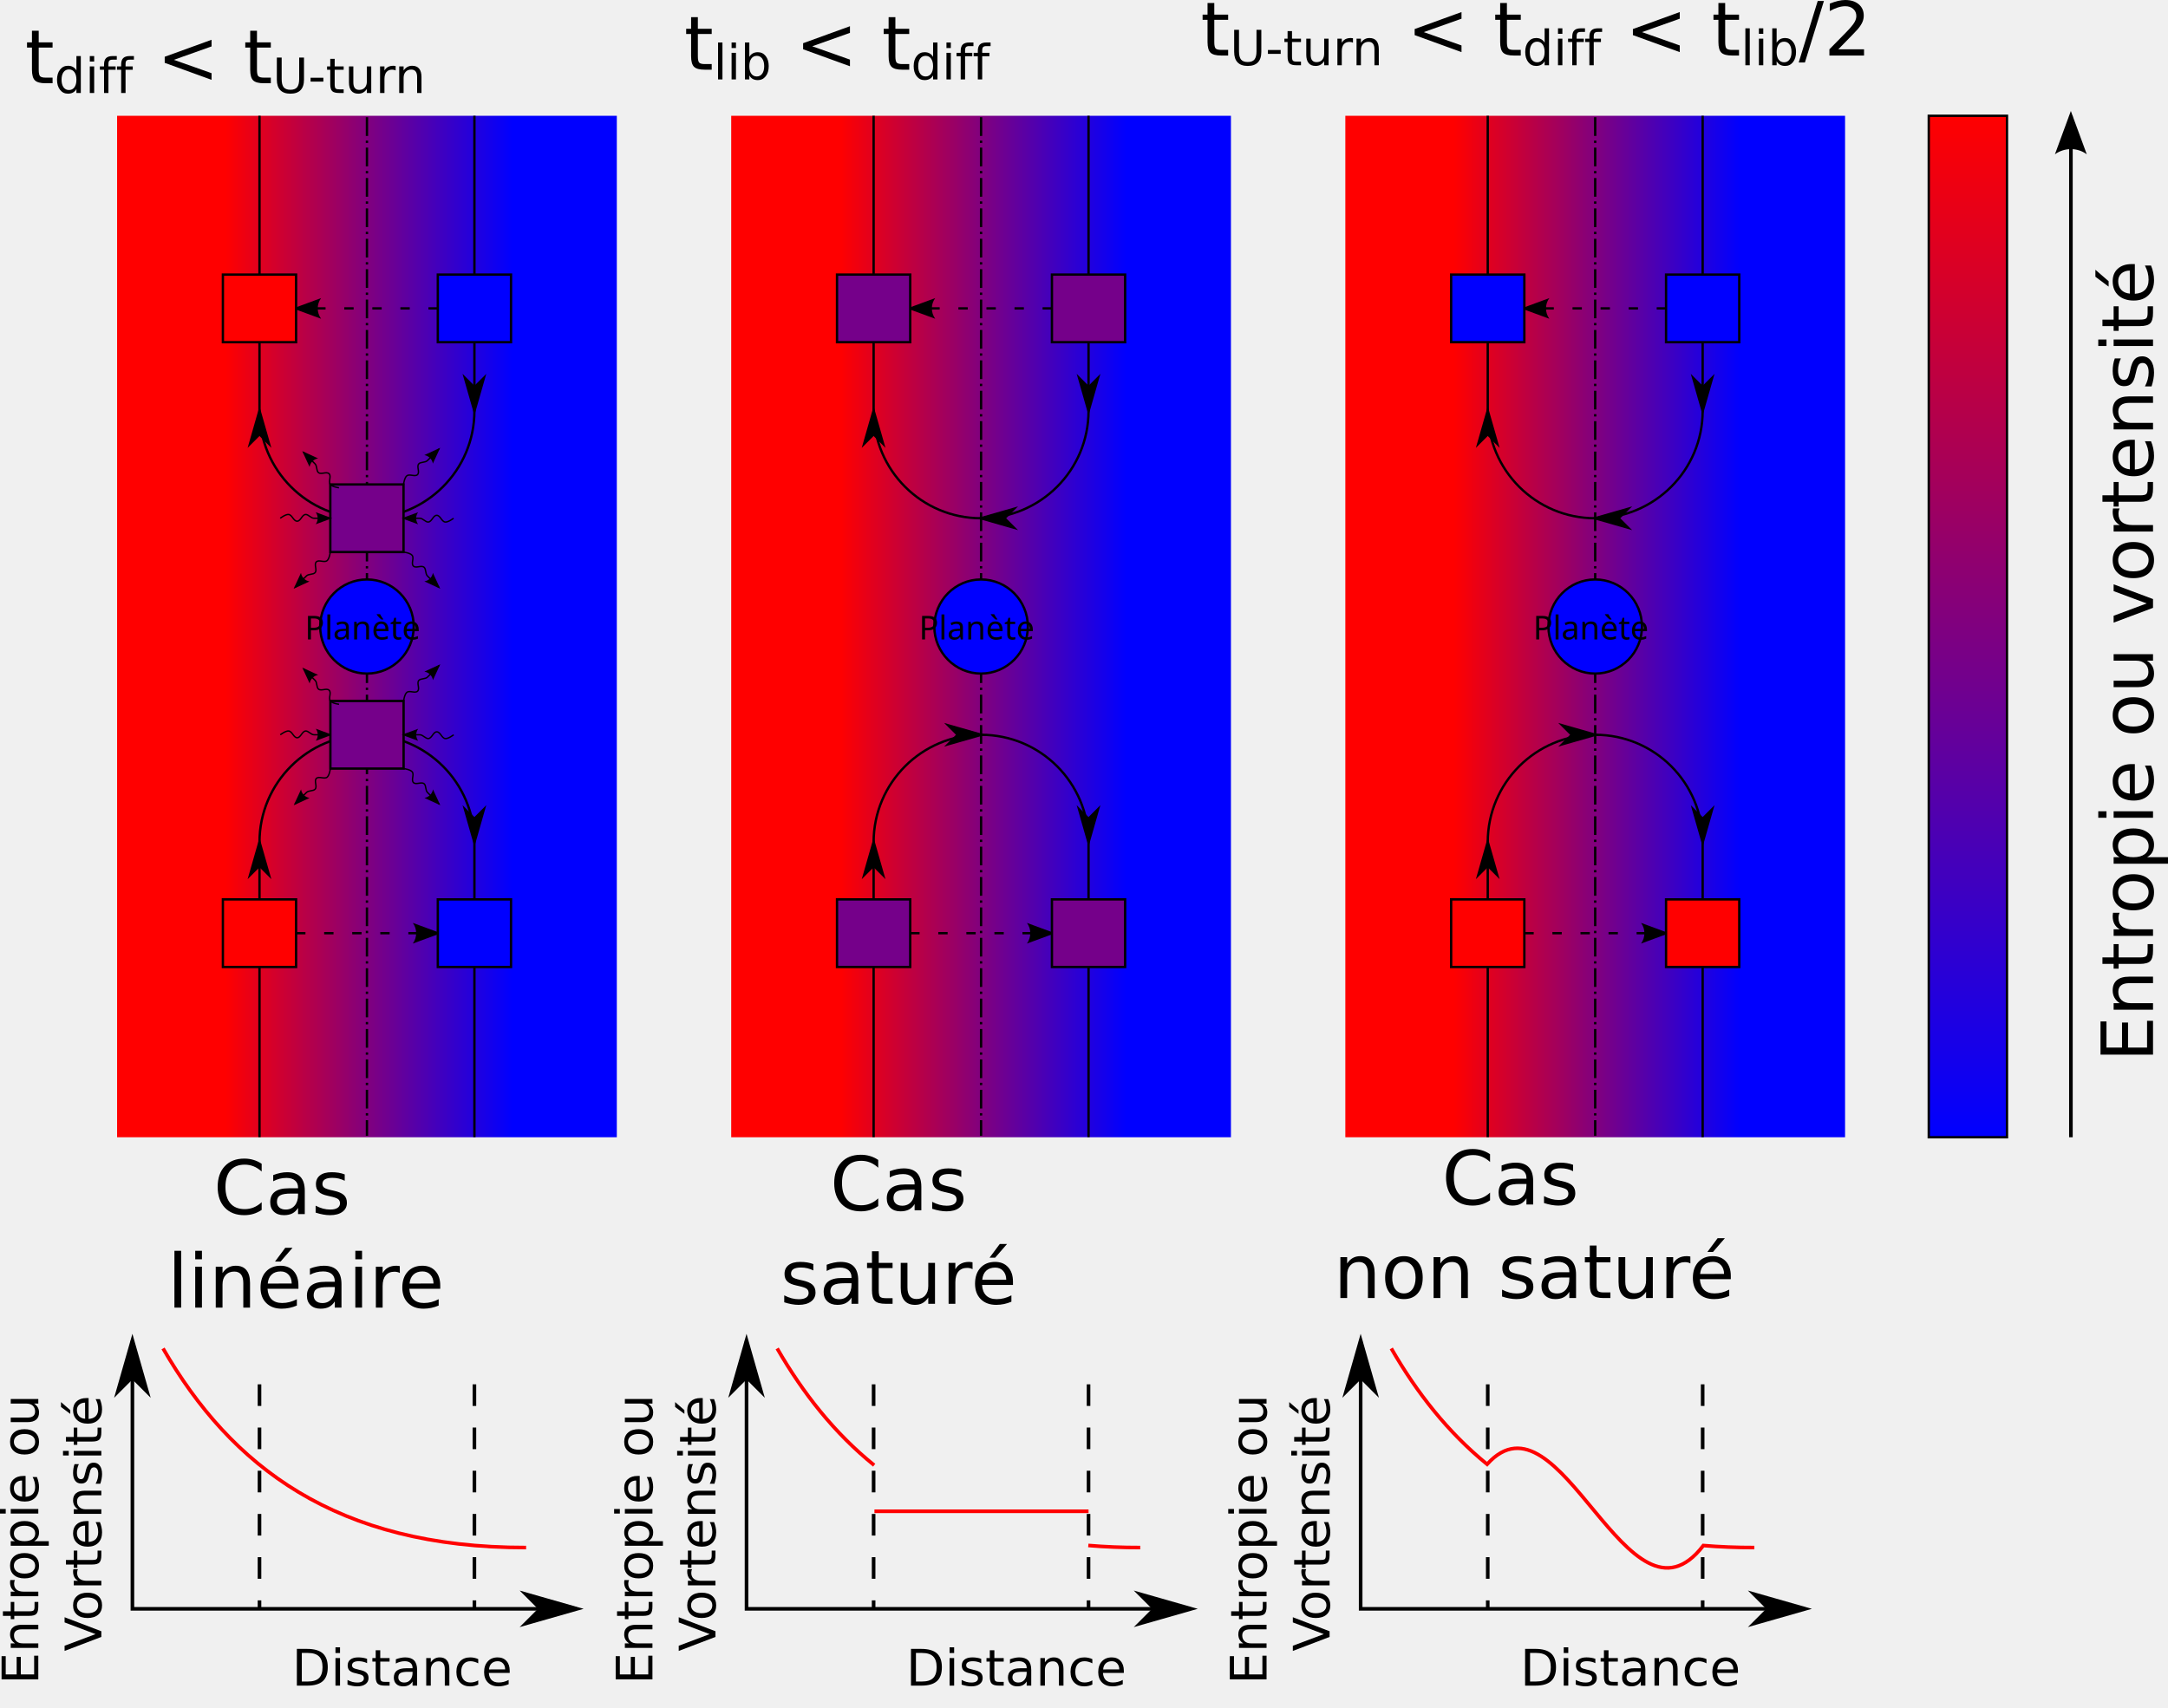
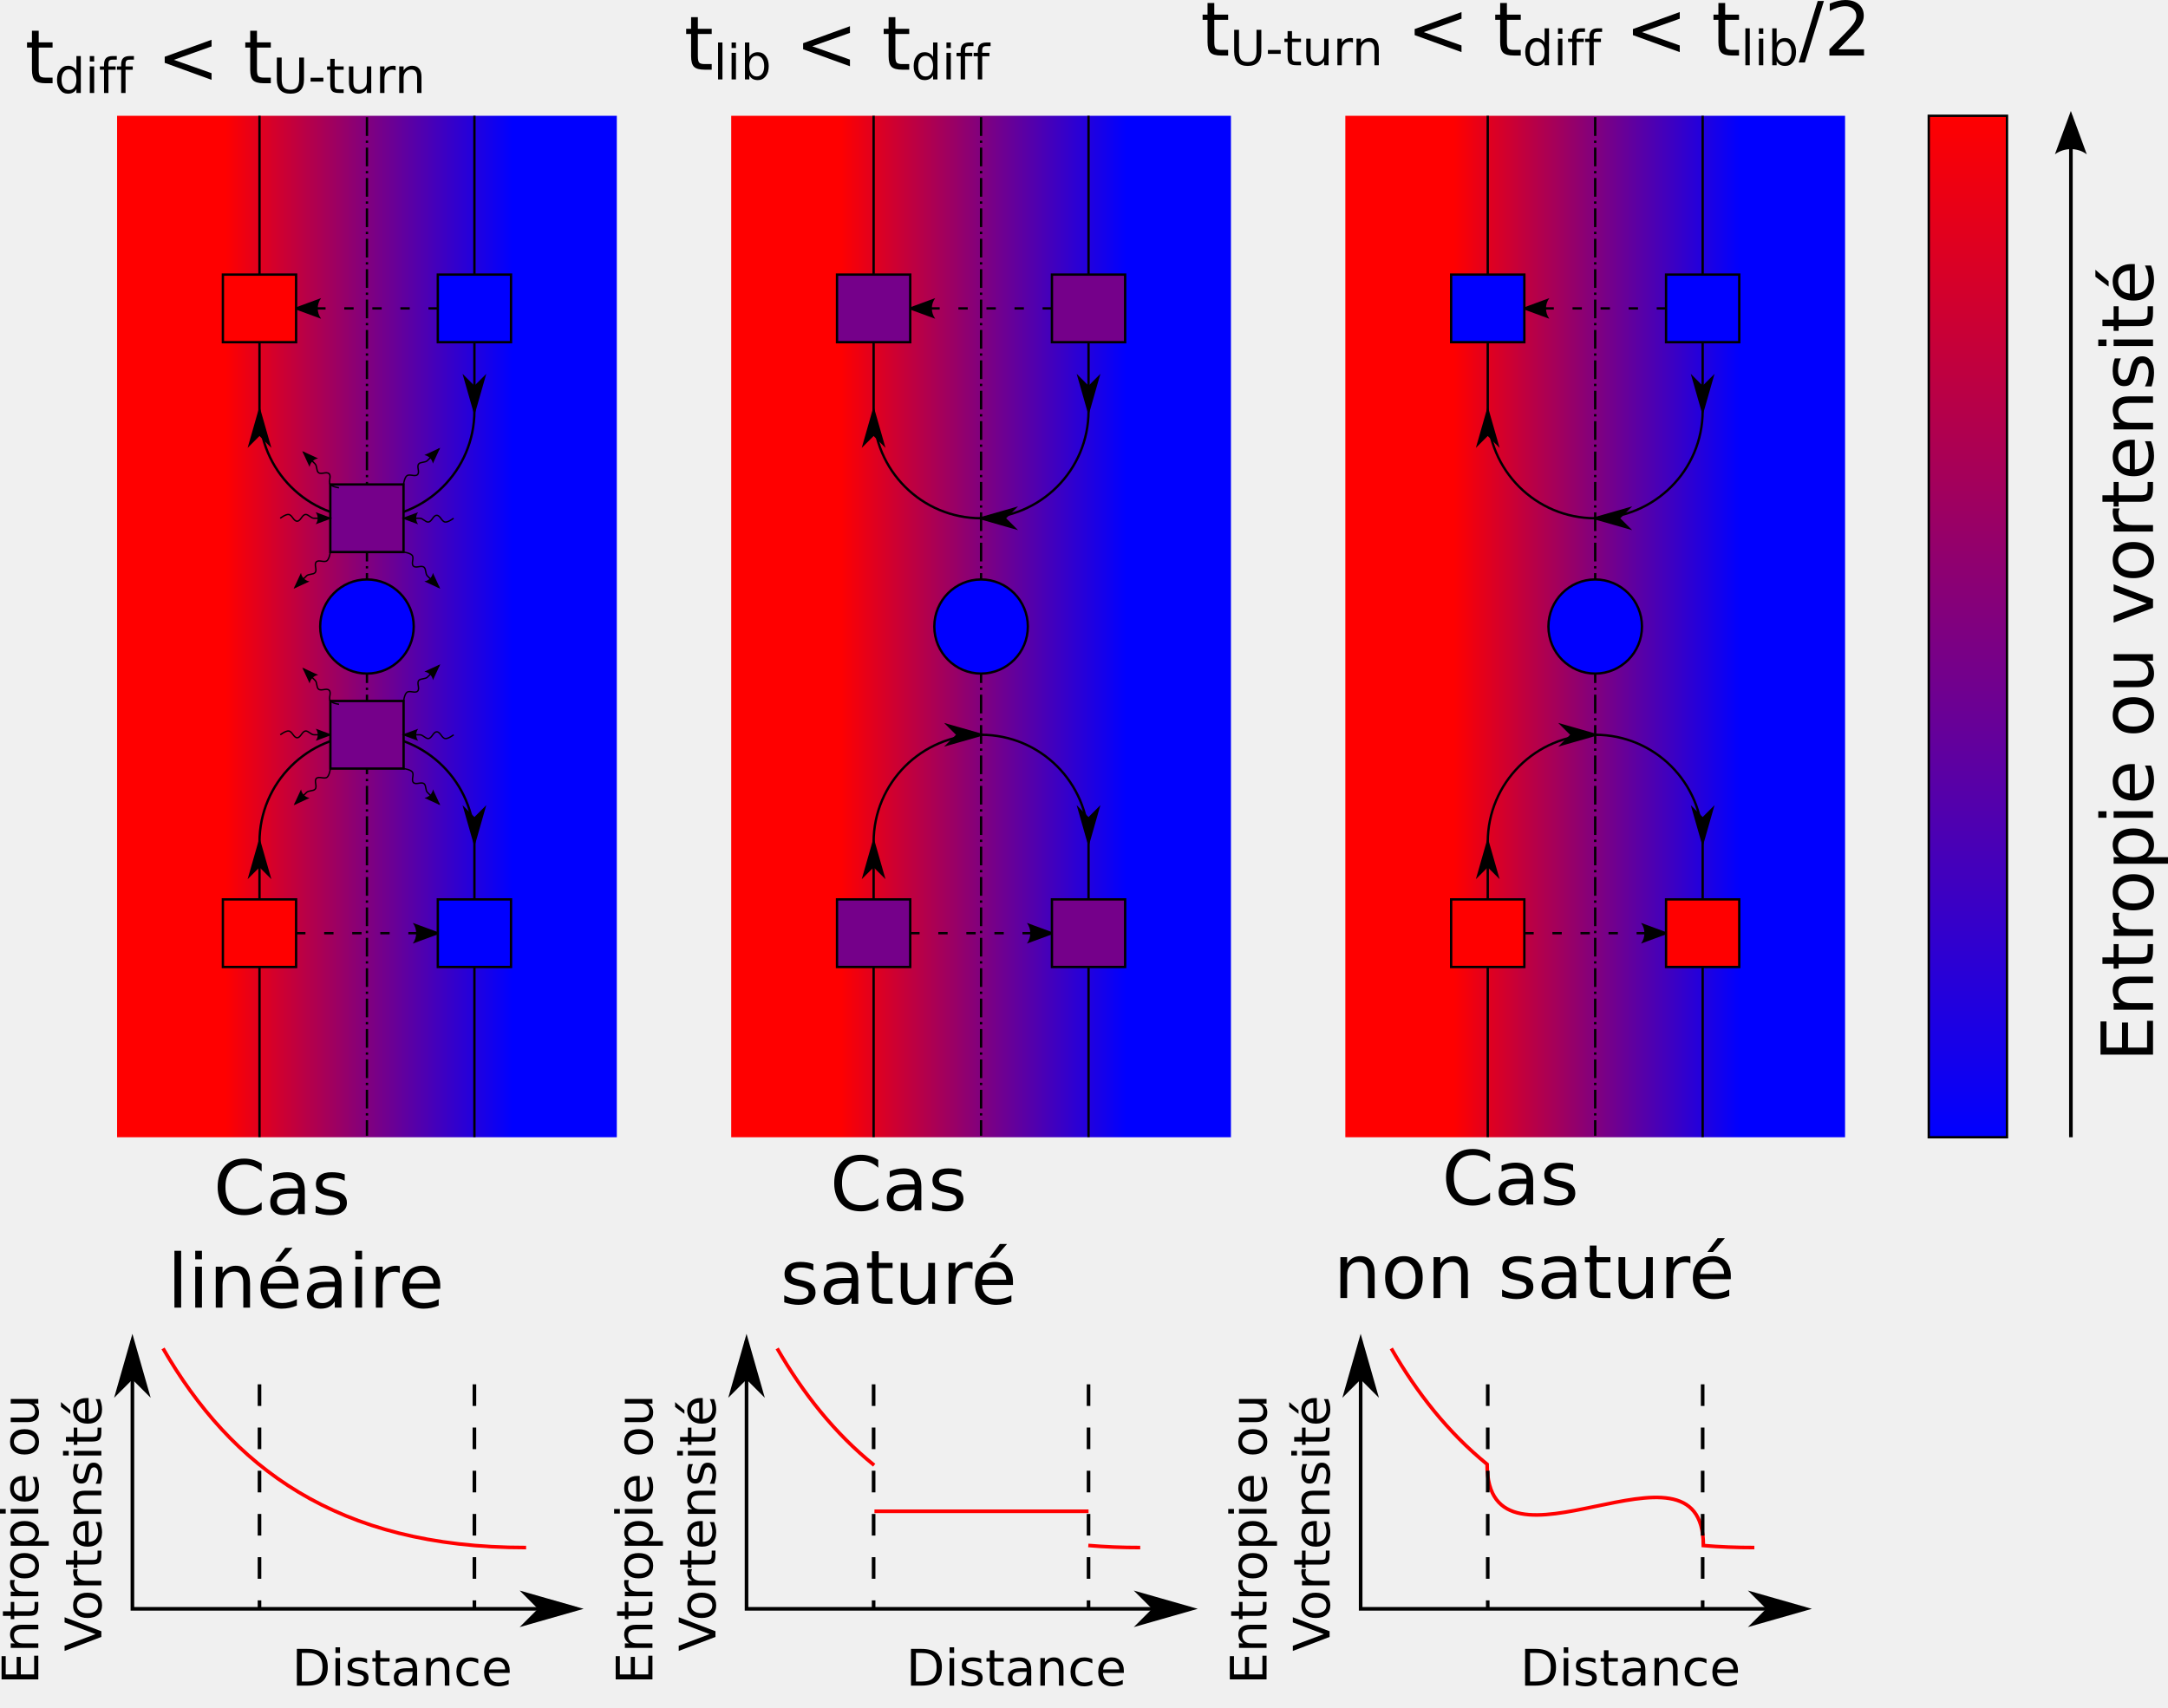
<svg xmlns="http://www.w3.org/2000/svg" xmlns:xlink="http://www.w3.org/1999/xlink" width="601.979" height="474.297" viewBox="0 0 601.979 474.297" id="svg3031" version="1.1">
  <defs id="defs3035">
    <marker orient="auto" refY="0" refX="0" id="Arrow1Lstart" style="overflow:visible">
      <path id="path4122" d="M 0,0 5,-5 -12.5,0 5,5 0,0 z" style="fill-rule:evenodd;stroke:#000000;stroke-width:1pt;marker-start:none" transform="matrix(0.8,0,0,0.8,10,0)" />
    </marker>
    <marker orient="auto" refY="0" refX="0" id="Arrow2Lend" style="overflow:visible">
      <path id="path4685" style="font-size:12px;fill-rule:evenodd;stroke-width:0.625;stroke-linejoin:round" d="M 8.719,4.034 -2.207,0.016 8.719,-4.002 c -1.745,2.372 -1.735,5.617 -6e-7,8.035 z" transform="matrix(-1.1,0,0,-1.1,-1.1,0)" />
    </marker>
    <linearGradient id="linearGradient3984">
      <stop style="stop-color:#ff0000;stop-opacity:1;" offset="0" id="stop3986" />
      <stop style="stop-color:#0000ff;stop-opacity:1;" offset="1" id="stop3988" />
    </linearGradient>
    <marker style="overflow:visible" id="Arrow1Lend-2" refX="0" refY="0" orient="auto">
      <path transform="matrix(-0.8,0,0,-0.8,-10,0)" style="fill-rule:evenodd;stroke:#000000;stroke-width:1pt;marker-start:none" d="M 0,0 5,-5 -12.5,0 5,5 0,0 z" id="path3763" />
    </marker>
    <linearGradient xlink:href="#linearGradient3984" id="linearGradient7301" gradientUnits="userSpaceOnUse" gradientTransform="translate(-471.0919,-1.7965868e-6)" x1="-210.606" y1="220.146" x2="-88.147" y2="220.146" />
    <linearGradient xlink:href="#linearGradient3984" id="linearGradient7303" gradientUnits="userSpaceOnUse" gradientTransform="translate(-213.0533,-1.7965868e-6)" x1="-210.606" y1="220.146" x2="-88.147" y2="220.146" />
    <linearGradient xlink:href="#linearGradient3984" id="linearGradient7305" gradientUnits="userSpaceOnUse" gradientTransform="translate(54.15125,-1.7965868e-6)" x1="-210.606" y1="220.146" x2="-88.147" y2="220.146" />
    <linearGradient xlink:href="#linearGradient3984" id="linearGradient3862" x1="791.463" y1="49.525" x2="791.463" y2="486.44" gradientUnits="userSpaceOnUse" gradientTransform="matrix(0.6493026,0,0,0.6493026,32.51151,-1.7495036e-6)" />
  </defs>
  <g style="font-size:14px;font-style:normal;font-variant:normal;font-weight:normal;font-stretch:normal;text-align:start;line-height:125%;letter-spacing:0px;word-spacing:0px;writing-mode:lr-tb;text-anchor:start;fill:#ffffff;fill-opacity:1;stroke:none;font-family:Sans;-inkscape-font-specification:Sans" id="text6004" transform="translate(-237.6575,-808.0186)" />
  <g style="font-size:14px;font-style:normal;font-variant:normal;font-weight:normal;font-stretch:normal;text-align:start;line-height:125%;letter-spacing:0px;word-spacing:0px;writing-mode:lr-tb;text-anchor:start;fill:#ffffff;fill-opacity:1;stroke:none;font-family:Sans;-inkscape-font-specification:Sans" id="text6004-9" transform="translate(-16.13795,-809.0157)" />
  <g id="g7266" transform="matrix(0.6493026,0,0,0.6493026,505.3267,31.06054)">
    <rect y="1.688" x="-728.189" height="436.915" width="213.702" id="rect6919" style="fill:url(#linearGradient7301);fill-opacity:1;stroke:none" />
    <path id="path6921" d="m -621.338,2.304 0,435.684" style="fill:none;stroke:#000000;stroke-width:1;stroke-miterlimit:4;stroke-opacity:1;stroke-dasharray:8, 2, 1, 2;stroke-dashoffset:0" />
    <path id="path6923" d="m -591.039,84.071 -60.6,0" style="fill:#ff0000;fill-opacity:1;fill-rule:evenodd;stroke:#000000;stroke-width:1;stroke-linecap:butt;stroke-linejoin:miter;stroke-miterlimit:4;stroke-opacity:1;stroke-dasharray:4, 8;stroke-dashoffset:0;marker-end:url(#Arrow2Lend)" />
    <path transform="matrix(1,0,0,1.006404,-1101.338,-181.9176)" d="m 500,399.505 c 0,11.046 -8.954,20 -20,20 -11.046,0 -20,-8.954 -20,-20 0,-11.046 8.954,-20 20,-20 11.046,0 20,8.954 20,20 z" id="path6925" style="fill:#0000ff;fill-opacity:1;fill-rule:evenodd;stroke:#000000;stroke-width:0.997;stroke-miterlimit:4;stroke-opacity:1;stroke-dasharray:none;stroke-dashoffset:0" />
    <path id="path6927" d="m -667.292,438.578 0,-126.188 c 0,-25.376 20.593,-45.938 45.969,-45.938 25.376,0 45.938,20.562 45.938,45.938 l 0,126.188" style="fill:none;stroke:#000000;stroke-width:1;marker-mid:url(#Arrow1Lend-2)" />
    <path id="path6929" d="m -575.385,1.682 0,126.219 c 0,25.376 -20.593,45.938 -45.969,45.938 -25.376,0 -45.938,-20.562 -45.938,-45.938 l 0,-126.219" style="fill:none;stroke:#000000;stroke-width:1;marker-mid:url(#Arrow1Lend-2)" />
    <use height="440.301" width="659.683" transform="matrix(-1,0,0,1,-717.4336,267.2458)" id="use6931" xlink:href="#path4473" y="0" x="0" />
-     <text transform="scale(0.9968133,1.003197)" id="text6933" y="224.961" x="-649.988" style="font-size:14.045px;font-style:normal;font-variant:normal;font-weight:normal;font-stretch:normal;text-align:start;line-height:125%;letter-spacing:0px;word-spacing:0px;writing-mode:lr-tb;text-anchor:start;fill:#000000;fill-opacity:1;stroke:none;font-family:Sans;-inkscape-font-specification:Sans" xml:space="preserve">
-       <tspan y="224.961" x="-649.988" id="tspan6935">Planète</tspan>
-     </text>
    <rect y="69.615" x="-591.039" height="28.912" width="31.307" id="rect6937" style="fill:#0000ff;stroke:#000000;stroke-width:1;stroke-linecap:butt;stroke-linejoin:miter;stroke-miterlimit:4;stroke-opacity:1;stroke-dasharray:none;stroke-dashoffset:0" />
    <rect style="fill:#ff0000;stroke:#000000;stroke-width:1;stroke-linecap:butt;stroke-linejoin:miter;stroke-miterlimit:4;stroke-opacity:1;stroke-dasharray:none;stroke-dashoffset:0" id="rect6939" width="31.307" height="28.912" x="-682.945" y="69.615" />
    <rect style="fill:#ff0000;stroke:#000000;stroke-width:1;stroke-linecap:butt;stroke-linejoin:miter;stroke-miterlimit:4;stroke-opacity:1;stroke-dasharray:none;stroke-dashoffset:0" id="rect6941" width="31.307" height="28.912" x="-682.945" y="336.861" />
    <rect y="336.861" x="-591.039" height="28.912" width="31.307" id="rect6943" style="fill:#0000ff;stroke:#000000;stroke-width:1;stroke-linecap:butt;stroke-linejoin:miter;stroke-miterlimit:4;stroke-opacity:1;stroke-dasharray:none;stroke-dashoffset:0" />
    <path id="path6947" d="m -658.393,266.453 c 0,0 2.303,-1.783 3.611,-1.618 1.527,0.193 2.072,2.876 3.611,2.876 1.539,0 2.075,-2.781 3.611,-2.876 1.202,-0.074 2.299,1.618 3.611,1.618 l 6.972,0" style="fill:none;stroke:#000000;stroke-width:0.584;stroke-linecap:butt;stroke-linejoin:miter;stroke-miterlimit:4;stroke-opacity:1;stroke-dasharray:none;stroke-dashoffset:0;marker-end:url(#Arrow2Lend)" />
    <rect y="251.997" x="-636.976" height="28.912" width="31.307" id="rect7149" style="fill:#75008a;fill-opacity:1;stroke:#000000;stroke-width:1;stroke-linecap:butt;stroke-linejoin:miter;stroke-miterlimit:4;stroke-opacity:1;stroke-dasharray:none;stroke-dashoffset:0" />
    <use x="0" y="0" xlink:href="#path6947" id="use7153" transform="matrix(-1,0,0,-1,-1242.646,532.9068)" width="659.683" height="440.301" />
    <use height="440.301" width="659.683" transform="matrix(-0.7071068,-0.7071068,0.7071068,-0.7071068,-1287.244,-23.73594)" id="use7155" xlink:href="#path6947" y="0" x="0" />
    <use x="0" y="0" xlink:href="#path6947" id="use7157" transform="matrix(0.7071068,-0.7071068,0.7071068,0.7071068,-328.5267,-401.9674)" width="659.683" height="440.301" />
    <use height="440.301" width="659.683" transform="matrix(0.7071068,0.7071068,-0.7071068,0.7071068,48.2954,558.0522)" id="use7159" xlink:href="#path6947" y="0" x="0" />
    <use x="0" y="0" xlink:href="#path6947" id="use7161" transform="matrix(-0.7071068,0.7071068,-0.7071068,-0.7071068,-914.1189,934.8743)" width="659.683" height="440.301" />
    <rect style="fill:#75008a;fill-opacity:1;stroke:#000000;stroke-width:1;stroke-linecap:butt;stroke-linejoin:miter;stroke-miterlimit:4;stroke-opacity:1;stroke-dasharray:none;stroke-dashoffset:0" id="rect7165" width="31.307" height="28.912" x="-637.007" y="159.382" />
    <use height="440.301" width="659.683" transform="matrix(-1,0,0,-1,-1242.677,440.2918)" id="use7167" xlink:href="#path6947" y="0" x="0" />
    <use x="0" y="0" xlink:href="#path6947" id="use7169" transform="matrix(-0.7071068,-0.7071068,0.7071068,-0.7071068,-1287.275,-116.351)" width="659.683" height="440.301" />
    <use height="440.301" width="659.683" transform="matrix(0.7071068,-0.7071068,0.7071068,0.7071068,-328.5579,-494.5824)" id="use7171" xlink:href="#path6947" y="0" x="0" />
    <use x="0" y="0" xlink:href="#path6947" id="use7173" transform="matrix(0.7071068,0.7071068,-0.7071068,0.7071068,48.26414,465.4372)" width="659.683" height="440.301" />
    <use height="440.301" width="659.683" transform="matrix(-0.7071068,0.7071068,-0.7071068,-0.7071068,-914.1502,842.2592)" id="use7175" xlink:href="#path6947" y="0" x="0" />
    <use height="440.301" width="659.683" transform="translate(-0.03125422,-92.61503)" id="use7177" xlink:href="#path6947" y="0" x="0" />
    <text id="text7179" y="-12.225" x="-620.874" style="font-size:32px;font-style:normal;font-variant:normal;font-weight:normal;font-stretch:normal;text-align:center;line-height:125%;letter-spacing:0px;word-spacing:0px;writing-mode:lr-tb;text-anchor:middle;fill:#000000;fill-opacity:1;stroke:none;font-family:DejaVu Sans;-inkscape-font-specification:DejaVu Sans" xml:space="preserve">
      <tspan y="-12.225" x="-620.874" id="tspan7181">t<tspan id="tspan7185" style="font-size:20.8px;baseline-shift:sub">diff</tspan> &lt; t<tspan id="tspan7183" style="font-size:20.8px;baseline-shift:sub">U-turn</tspan>
      </tspan>
    </text>
    <text id="text7205" y="471.479" x="-622.057" style="font-size:32px;font-style:normal;font-variant:normal;font-weight:normal;font-stretch:normal;text-align:center;line-height:125%;letter-spacing:0px;word-spacing:0px;writing-mode:lr-tb;text-anchor:middle;fill:#000000;fill-opacity:1;stroke:none;font-family:DejaVu Sans;-inkscape-font-specification:DejaVu Sans" xml:space="preserve">
      <tspan y="471.479" x="-622.057" id="tspan7207">Cas</tspan>
      <tspan y="511.479" x="-622.057" id="tspan3075">linéaire</tspan>
    </text>
  </g>
  <g id="g7244" transform="matrix(0.6493026,0,0,0.6493026,508.3023,31.06054)">
    <rect style="fill:url(#linearGradient7303);fill-opacity:1;stroke:none" id="rect6891" width="213.702" height="436.915" x="-470.151" y="1.688" />
    <path style="fill:none;stroke:#000000;stroke-width:1;stroke-miterlimit:4;stroke-opacity:1;stroke-dasharray:8, 2, 1, 2;stroke-dashoffset:0" d="m -363.3,2.304 0,435.684" id="path6893" />
    <path style="fill:#ff0000;fill-opacity:1;fill-rule:evenodd;stroke:#000000;stroke-width:1;stroke-linecap:butt;stroke-linejoin:miter;stroke-miterlimit:4;stroke-opacity:1;stroke-dasharray:4, 8;stroke-dashoffset:0;marker-end:url(#Arrow2Lend)" d="m -333,84.071 -60.6,0" id="path6895" />
    <path style="fill:#0000ff;fill-opacity:1;fill-rule:evenodd;stroke:#000000;stroke-width:0.997;stroke-miterlimit:4;stroke-opacity:1;stroke-dasharray:none;stroke-dashoffset:0" id="path6897" d="m 500,399.505 c 0,11.046 -8.954,20 -20,20 -11.046,0 -20,-8.954 -20,-20 0,-11.046 8.954,-20 20,-20 11.046,0 20,8.954 20,20 z" transform="matrix(1,0,0,1.006404,-843.2998,-181.9176)" />
    <path style="fill:none;stroke:#000000;stroke-width:1;marker-mid:url(#Arrow1Lend-2)" d="m -409.253,438.578 0,-126.188 c 0,-25.376 20.593,-45.938 45.969,-45.938 25.376,0 45.938,20.562 45.938,45.938 l 0,126.188" id="path6899" />
    <path style="fill:none;stroke:#000000;stroke-width:1;marker-mid:url(#Arrow1Lend-2)" d="m -317.347,1.682 0,126.219 c 0,25.376 -20.593,45.938 -45.969,45.938 -25.376,0 -45.938,-20.562 -45.938,-45.938 l 0,-126.219" id="path6901" />
    <use x="0" y="0" xlink:href="#path4473" id="use6903" transform="matrix(-1,0,0,1,-459.3951,267.2458)" width="659.683" height="440.301" />
-     <text xml:space="preserve" style="font-size:14.045px;font-style:normal;font-variant:normal;font-weight:normal;font-stretch:normal;text-align:start;line-height:125%;letter-spacing:0px;word-spacing:0px;writing-mode:lr-tb;text-anchor:start;fill:#000000;fill-opacity:1;stroke:none;font-family:Sans;-inkscape-font-specification:Sans" x="-391.124" y="224.961" id="text6905" transform="scale(0.9968133,1.003197)">
-       <tspan id="tspan6907" x="-391.124" y="224.961">Planète</tspan>
-     </text>
    <rect style="fill:#75008a;fill-opacity:1;stroke:#000000;stroke-width:1;stroke-linecap:butt;stroke-linejoin:miter;stroke-miterlimit:4;stroke-opacity:1;stroke-dasharray:none;stroke-dashoffset:0" id="rect6909" width="31.307" height="28.912" x="-333" y="69.615" />
    <rect y="69.615" x="-424.906" height="28.912" width="31.307" id="rect6911" style="fill:#75008a;fill-opacity:1;stroke:#000000;stroke-width:1;stroke-linecap:butt;stroke-linejoin:miter;stroke-miterlimit:4;stroke-opacity:1;stroke-dasharray:none;stroke-dashoffset:0" />
    <rect y="336.861" x="-424.906" height="28.912" width="31.307" id="rect6913" style="fill:#75008a;fill-opacity:1;stroke:#000000;stroke-width:1;stroke-linecap:butt;stroke-linejoin:miter;stroke-miterlimit:4;stroke-opacity:1;stroke-dasharray:none;stroke-dashoffset:0" />
    <rect style="fill:#75008a;fill-opacity:1;stroke:#000000;stroke-width:1;stroke-linecap:butt;stroke-linejoin:miter;stroke-miterlimit:4;stroke-opacity:1;stroke-dasharray:none;stroke-dashoffset:0" id="rect6915" width="31.307" height="28.912" x="-333" y="336.861" />
    <text id="text7187" y="-18.027" x="-363.922" style="font-size:32px;font-style:normal;font-variant:normal;font-weight:normal;font-stretch:normal;text-align:center;line-height:125%;letter-spacing:0px;word-spacing:0px;writing-mode:lr-tb;text-anchor:middle;fill:#000000;fill-opacity:1;stroke:none;font-family:DejaVu Sans;-inkscape-font-specification:DejaVu Sans" xml:space="preserve">
      <tspan y="-18.027" x="-363.922" id="tspan7189">t<tspan id="tspan7193" style="font-size:20.8px;baseline-shift:sub">lib</tspan> &lt; t<tspan id="tspan7191" style="font-size:20.8px;baseline-shift:sub">diff</tspan>
      </tspan>
    </text>
    <text id="text7209" y="469.838" x="-362.979" style="font-size:32px;font-style:normal;font-variant:normal;font-weight:normal;font-stretch:normal;text-align:center;line-height:125%;letter-spacing:0px;word-spacing:0px;writing-mode:lr-tb;text-anchor:middle;fill:#000000;fill-opacity:1;stroke:none;font-family:DejaVu Sans;-inkscape-font-specification:DejaVu Sans" xml:space="preserve">
      <tspan y="469.838" x="-362.979" id="tspan7211">Cas</tspan>
      <tspan y="509.838" x="-362.979" id="tspan3112">saturé</tspan>
      <tspan id="tspan7213" y="549.838" x="-362.979" />
    </text>
  </g>
  <g id="g7221" transform="matrix(0.6493026,0,0,0.6493026,505.3267,31.06054)">
    <rect y="1.688" x="-202.946" height="436.915" width="213.702" id="rect3982" style="fill:url(#linearGradient7305);fill-opacity:1;stroke:none" />
    <path id="path4774" d="m -96.095,2.304 0,435.684" style="fill:none;stroke:#000000;stroke-width:1;stroke-miterlimit:4;stroke-opacity:1;stroke-dasharray:8, 2, 1, 2;stroke-dashoffset:0" />
    <path id="path4473" d="m -65.795,84.071 -60.6,0" style="fill:#ff0000;fill-opacity:1;fill-rule:evenodd;stroke:#000000;stroke-width:1;stroke-linecap:butt;stroke-linejoin:miter;stroke-miterlimit:4;stroke-opacity:1;stroke-dasharray:4, 8;stroke-dashoffset:0;marker-end:url(#Arrow2Lend)" />
    <path transform="matrix(1,0,0,1.006404,-576.0953,-181.9176)" d="m 500,399.505 c 0,11.046 -8.954,20 -20,20 -11.046,0 -20,-8.954 -20,-20 0,-11.046 8.954,-20 20,-20 11.046,0 20,8.954 20,20 z" id="path4770" style="fill:#0000ff;fill-opacity:1;fill-rule:evenodd;stroke:#000000;stroke-width:0.997;stroke-miterlimit:4;stroke-opacity:1;stroke-dasharray:none;stroke-dashoffset:0" />
    <path id="path6075" d="m -142.048,438.578 0,-126.188 c 0,-25.376 20.593,-45.938 45.969,-45.938 25.376,0 45.938,20.562 45.938,45.938 l 0,126.188" style="fill:none;stroke:#000000;stroke-width:1;marker-mid:url(#Arrow1Lend-2)" />
    <path id="path6072" d="m -50.142,1.682 0,126.219 c 0,25.376 -20.593,45.938 -45.969,45.938 -25.376,0 -45.938,-20.562 -45.938,-45.938 l 0,-126.219" style="fill:none;stroke:#000000;stroke-width:1;marker-mid:url(#Arrow1Lend-2)" />
    <use height="440.301" width="659.683" transform="matrix(-1,0,0,1,-192.1906,267.2458)" id="use6077" xlink:href="#path4473" y="0" x="0" />
-     <text transform="scale(0.9968133,1.003197)" id="text5786" y="224.961" x="-123.066" style="font-size:14.045px;font-style:normal;font-variant:normal;font-weight:normal;font-stretch:normal;text-align:start;line-height:125%;letter-spacing:0px;word-spacing:0px;writing-mode:lr-tb;text-anchor:start;fill:#000000;fill-opacity:1;stroke:none;font-family:Sans;-inkscape-font-specification:Sans" xml:space="preserve">
-       <tspan y="224.961" x="-123.066" id="tspan5788">Planète</tspan>
-     </text>
    <rect y="69.615" x="-65.795" height="28.912" width="31.307" id="rect3980" style="fill:#0000ff;stroke:#000000;stroke-width:1;stroke-linecap:butt;stroke-linejoin:miter;stroke-miterlimit:4;stroke-opacity:1;stroke-dasharray:none;stroke-dashoffset:0" />
    <rect style="fill:#0000ff;stroke:#000000;stroke-width:1;stroke-linecap:butt;stroke-linejoin:miter;stroke-miterlimit:4;stroke-opacity:1;stroke-dasharray:none;stroke-dashoffset:0" id="use3992" width="31.307" height="28.912" x="-157.702" y="69.615" />
    <rect style="fill:#ff0000;stroke:#000000;stroke-width:1;stroke-linecap:butt;stroke-linejoin:miter;stroke-miterlimit:4;stroke-opacity:1;stroke-dasharray:none;stroke-dashoffset:0" id="rect3994" width="31.307" height="28.912" x="-157.702" y="336.861" />
    <rect y="336.861" x="-65.795" height="28.912" width="31.307" id="use3996" style="fill:#ff0000;stroke:#000000;stroke-width:1;stroke-linecap:butt;stroke-linejoin:miter;stroke-miterlimit:4;stroke-opacity:1;stroke-dasharray:none;stroke-dashoffset:0" />
    <text id="text7195" y="-24.087" x="-95.956" style="font-size:32px;font-style:normal;font-variant:normal;font-weight:normal;font-stretch:normal;text-align:center;line-height:125%;letter-spacing:0px;word-spacing:0px;writing-mode:lr-tb;text-anchor:middle;fill:#000000;fill-opacity:1;stroke:none;font-family:DejaVu Sans;-inkscape-font-specification:DejaVu Sans" xml:space="preserve">
      <tspan y="-24.087" x="-95.956" id="tspan7197">t<tspan id="tspan7203" style="font-size:20.8px;baseline-shift:sub">U-turn</tspan> &lt; t<tspan id="tspan7201" style="font-size:20.8px;baseline-shift:sub">diff</tspan> &lt; t<tspan id="tspan7199" style="font-size:20.8px;baseline-shift:sub">lib</tspan>/2</tspan>
    </text>
    <text id="text7215" y="467.377" x="-96.759" style="font-size:32px;font-style:normal;font-variant:normal;font-weight:normal;font-stretch:normal;text-align:center;line-height:125%;letter-spacing:0px;word-spacing:0px;writing-mode:lr-tb;text-anchor:middle;fill:#000000;fill-opacity:1;stroke:none;font-family:DejaVu Sans;-inkscape-font-specification:DejaVu Sans" xml:space="preserve">
      <tspan id="tspan7219" y="467.377" x="-96.759">Cas</tspan>
      <tspan y="507.377" x="-96.759" id="tspan3116">non saturé</tspan>
    </text>
  </g>
  <rect style="fill:url(#linearGradient3862);fill-opacity:1;stroke:#000000;stroke-width:0.649;stroke-linecap:butt;stroke-linejoin:miter;stroke-miterlimit:10;stroke-opacity:1;stroke-dasharray:none;stroke-dashoffset:0" id="rect3074" width="21.724" height="283.69" x="535.548" y="32.157" />
  <path style="fill:none;stroke:#000000;stroke-width:1;stroke-linecap:butt;stroke-linejoin:miter;stroke-miterlimit:10;stroke-opacity:1;stroke-dasharray:none;stroke-dashoffset:0;marker-end:url(#Arrow2Lend)" d="m 575.02,315.847 0,-283.69" id="path3864" />
  <text xml:space="preserve" style="font-size:20px;font-style:normal;font-variant:normal;font-weight:normal;font-stretch:normal;text-align:center;line-height:125%;letter-spacing:0px;word-spacing:0px;writing-mode:lr-tb;text-anchor:middle;fill:#000000;fill-opacity:1;stroke:none;font-family:DejaVu Sans;-inkscape-font-specification:DejaVu Sans" x="-174.037" y="597.819" id="text4050" transform="matrix(0,-1,1,0,0,0)">
    <tspan id="tspan4052" x="-174.037" y="597.819">Entropie ou vortensité</tspan>
  </text>
  <g id="g4574" transform="translate(32.51152,-5.955029)">
    <path transform="translate(0,-6.9064924e-6)" id="path3077" d="m 4.254,378.332 0,74.438 123.354,0" style="fill:none;stroke:#000000;stroke-width:1;stroke-linecap:butt;stroke-linejoin:miter;stroke-miterlimit:10;stroke-opacity:1;stroke-dasharray:none;stroke-dashoffset:0;marker-start:url(#Arrow1Lstart);marker-end:url(#Arrow1Lend-2)" />
    <path transform="translate(0,-6.9064924e-6)" id="path4496" d="M 12.761,380.459 C 31.613,413.151 60.812,435.84 113.571,435.755" style="fill:none;stroke:#ff0000;stroke-width:1;stroke-linecap:butt;stroke-linejoin:miter;stroke-miterlimit:10;stroke-opacity:1;stroke-dasharray:none;stroke-dashoffset:0" />
    <text id="text4498" y="474.099" x="95.045" style="font-size:20px;font-style:normal;font-variant:normal;font-weight:normal;font-stretch:normal;text-align:center;line-height:125%;letter-spacing:0px;word-spacing:0px;writing-mode:lr-tb;text-anchor:middle;fill:#000000;fill-opacity:1;stroke:none;font-family:DejaVu Sans;-inkscape-font-specification:DejaVu Sans" xml:space="preserve">
      <tspan style="font-size:14px" y="474.099" x="95.045" id="tspan4500">Distance</tspan>
    </text>
    <text transform="matrix(0,-1,1,0,0,0)" id="text4502" y="-21.875" x="-417.911" style="font-size:14px;font-style:normal;font-variant:normal;font-weight:normal;font-stretch:normal;text-align:center;line-height:125%;letter-spacing:0px;word-spacing:0px;writing-mode:lr-tb;text-anchor:middle;fill:#000000;fill-opacity:1;stroke:none;font-family:DejaVu Sans;-inkscape-font-specification:DejaVu Sans" xml:space="preserve">
      <tspan y="-21.875" x="-417.911" id="tspan4504">Entropie ou</tspan>
      <tspan id="tspan4506" y="-4.375" x="-417.911">Vortensité</tspan>
    </text>
    <path id="path4508" d="m 39.541,390.423 0,61.96" style="fill:none;stroke:#000000;stroke-width:1;stroke-linecap:butt;stroke-linejoin:miter;stroke-miterlimit:10;stroke-opacity:1;stroke-dasharray:6, 6;stroke-dashoffset:0" />
    <path style="fill:none;stroke:#000000;stroke-width:1;stroke-linecap:butt;stroke-linejoin:miter;stroke-miterlimit:10;stroke-opacity:1;stroke-dasharray:6, 6;stroke-dashoffset:0" d="m 99.216,390.423 0,61.96" id="path4510" />
  </g>
  <g id="g4563" transform="translate(32.51152,-8.962783)">
    <path style="fill:none;stroke:#000000;stroke-width:1;stroke-linecap:butt;stroke-linejoin:miter;stroke-miterlimit:10;stroke-opacity:1;stroke-dasharray:none;stroke-dashoffset:0;marker-start:url(#Arrow1Lstart);marker-end:url(#Arrow1Lend-2)" d="m 174.774,381.34 0,74.438 123.354,0" id="path4512" />
    <path style="fill:none;stroke:#ff0000;stroke-width:1;stroke-linecap:butt;stroke-linejoin:miter;stroke-miterlimit:10;stroke-opacity:1;stroke-dasharray:none;stroke-dashoffset:0" d="m 183.282,383.466 c 7.216,12.513 15.948,23.561 26.937,32.428 m 0.071,12.795 59.448,0 m -0.064,9.491 c 4.601,0.393 9.403,0.59 14.419,0.582" id="path4514" />
    <text xml:space="preserve" style="font-size:20px;font-style:normal;font-variant:normal;font-weight:normal;font-stretch:normal;text-align:center;line-height:125%;letter-spacing:0px;word-spacing:0px;writing-mode:lr-tb;text-anchor:middle;fill:#000000;fill-opacity:1;stroke:none;font-family:DejaVu Sans;-inkscape-font-specification:DejaVu Sans" x="265.565" y="477.107" id="text4516">
      <tspan id="tspan4518" x="265.565" y="477.107" style="font-size:14px">Distance</tspan>
    </text>
    <text xml:space="preserve" style="font-size:14px;font-style:normal;font-variant:normal;font-weight:normal;font-stretch:normal;text-align:center;line-height:125%;letter-spacing:0px;word-spacing:0px;writing-mode:lr-tb;text-anchor:middle;fill:#000000;fill-opacity:1;stroke:none;font-family:DejaVu Sans;-inkscape-font-specification:DejaVu Sans" x="-420.919" y="148.646" id="text4520" transform="matrix(0,-1,1,0,0,0)">
      <tspan id="tspan4522" x="-420.919" y="148.646">Entropie ou</tspan>
      <tspan x="-420.919" y="166.146" id="tspan4524">Vortensité</tspan>
    </text>
    <path style="fill:none;stroke:#000000;stroke-width:1;stroke-linecap:butt;stroke-linejoin:miter;stroke-miterlimit:10;stroke-opacity:1;stroke-dasharray:6, 6;stroke-dashoffset:0" d="m 210.062,393.43 0,61.96" id="path4526" />
    <path id="path4528" d="m 269.737,393.43 0,61.96" style="fill:none;stroke:#000000;stroke-width:1;stroke-linecap:butt;stroke-linejoin:miter;stroke-miterlimit:10;stroke-opacity:1;stroke-dasharray:6, 6;stroke-dashoffset:0" />
  </g>
  <g id="g4552" transform="translate(32.51152,-14.97826)">
    <path id="path4532" d="m 345.295,387.355 0,74.438 123.354,0" style="fill:none;stroke:#000000;stroke-width:1;stroke-linecap:butt;stroke-linejoin:miter;stroke-miterlimit:10;stroke-opacity:1;stroke-dasharray:none;stroke-dashoffset:0;marker-start:url(#Arrow1Lstart);marker-end:url(#Arrow1Lend-2)" />
-     <path id="path4534" d="m 353.802,389.482 c 7.143,12.387 15.772,23.339 26.605,32.159 20.407,-22.593 39.137,49.788 60.045,22.577 4.522,0.378 9.238,0.568 14.16,0.56" style="fill:none;stroke:#ff0000;stroke-width:1;stroke-linecap:butt;stroke-linejoin:miter;stroke-miterlimit:10;stroke-opacity:1;stroke-dasharray:none;stroke-dashoffset:0" />
+     <path id="path4534" d="m 353.802,389.482 c 7.143,12.387 15.772,23.339 26.605,32.159 0,35.644 60.045,-11.935 60.045,22.577 4.522,0.378 9.238,0.568 14.16,0.56" style="fill:none;stroke:#ff0000;stroke-width:1;stroke-linecap:butt;stroke-linejoin:miter;stroke-miterlimit:10;stroke-opacity:1;stroke-dasharray:none;stroke-dashoffset:0" />
    <text id="text4536" y="483.122" x="436.086" style="font-size:20px;font-style:normal;font-variant:normal;font-weight:normal;font-stretch:normal;text-align:center;line-height:125%;letter-spacing:0px;word-spacing:0px;writing-mode:lr-tb;text-anchor:middle;fill:#000000;fill-opacity:1;stroke:none;font-family:DejaVu Sans;-inkscape-font-specification:DejaVu Sans" xml:space="preserve">
      <tspan style="font-size:14px" y="483.122" x="436.086" id="tspan4538">Distance</tspan>
    </text>
    <text transform="matrix(0,-1,1,0,0,0)" id="text4540" y="319.167" x="-426.935" style="font-size:14px;font-style:normal;font-variant:normal;font-weight:normal;font-stretch:normal;text-align:center;line-height:125%;letter-spacing:0px;word-spacing:0px;writing-mode:lr-tb;text-anchor:middle;fill:#000000;fill-opacity:1;stroke:none;font-family:DejaVu Sans;-inkscape-font-specification:DejaVu Sans" xml:space="preserve">
      <tspan y="319.167" x="-426.935" id="tspan4542">Entropie ou</tspan>
      <tspan id="tspan4544" y="336.667" x="-426.935">Vortensité</tspan>
    </text>
    <path id="path4546" d="m 380.583,399.446 0,61.96" style="fill:none;stroke:#000000;stroke-width:1;stroke-linecap:butt;stroke-linejoin:miter;stroke-miterlimit:10;stroke-opacity:1;stroke-dasharray:6, 6;stroke-dashoffset:0" />
    <path style="fill:none;stroke:#000000;stroke-width:1;stroke-linecap:butt;stroke-linejoin:miter;stroke-miterlimit:10;stroke-opacity:1;stroke-dasharray:6, 6;stroke-dashoffset:0" d="m 440.258,399.446 0,61.96" id="path4548" />
  </g>
</svg>
